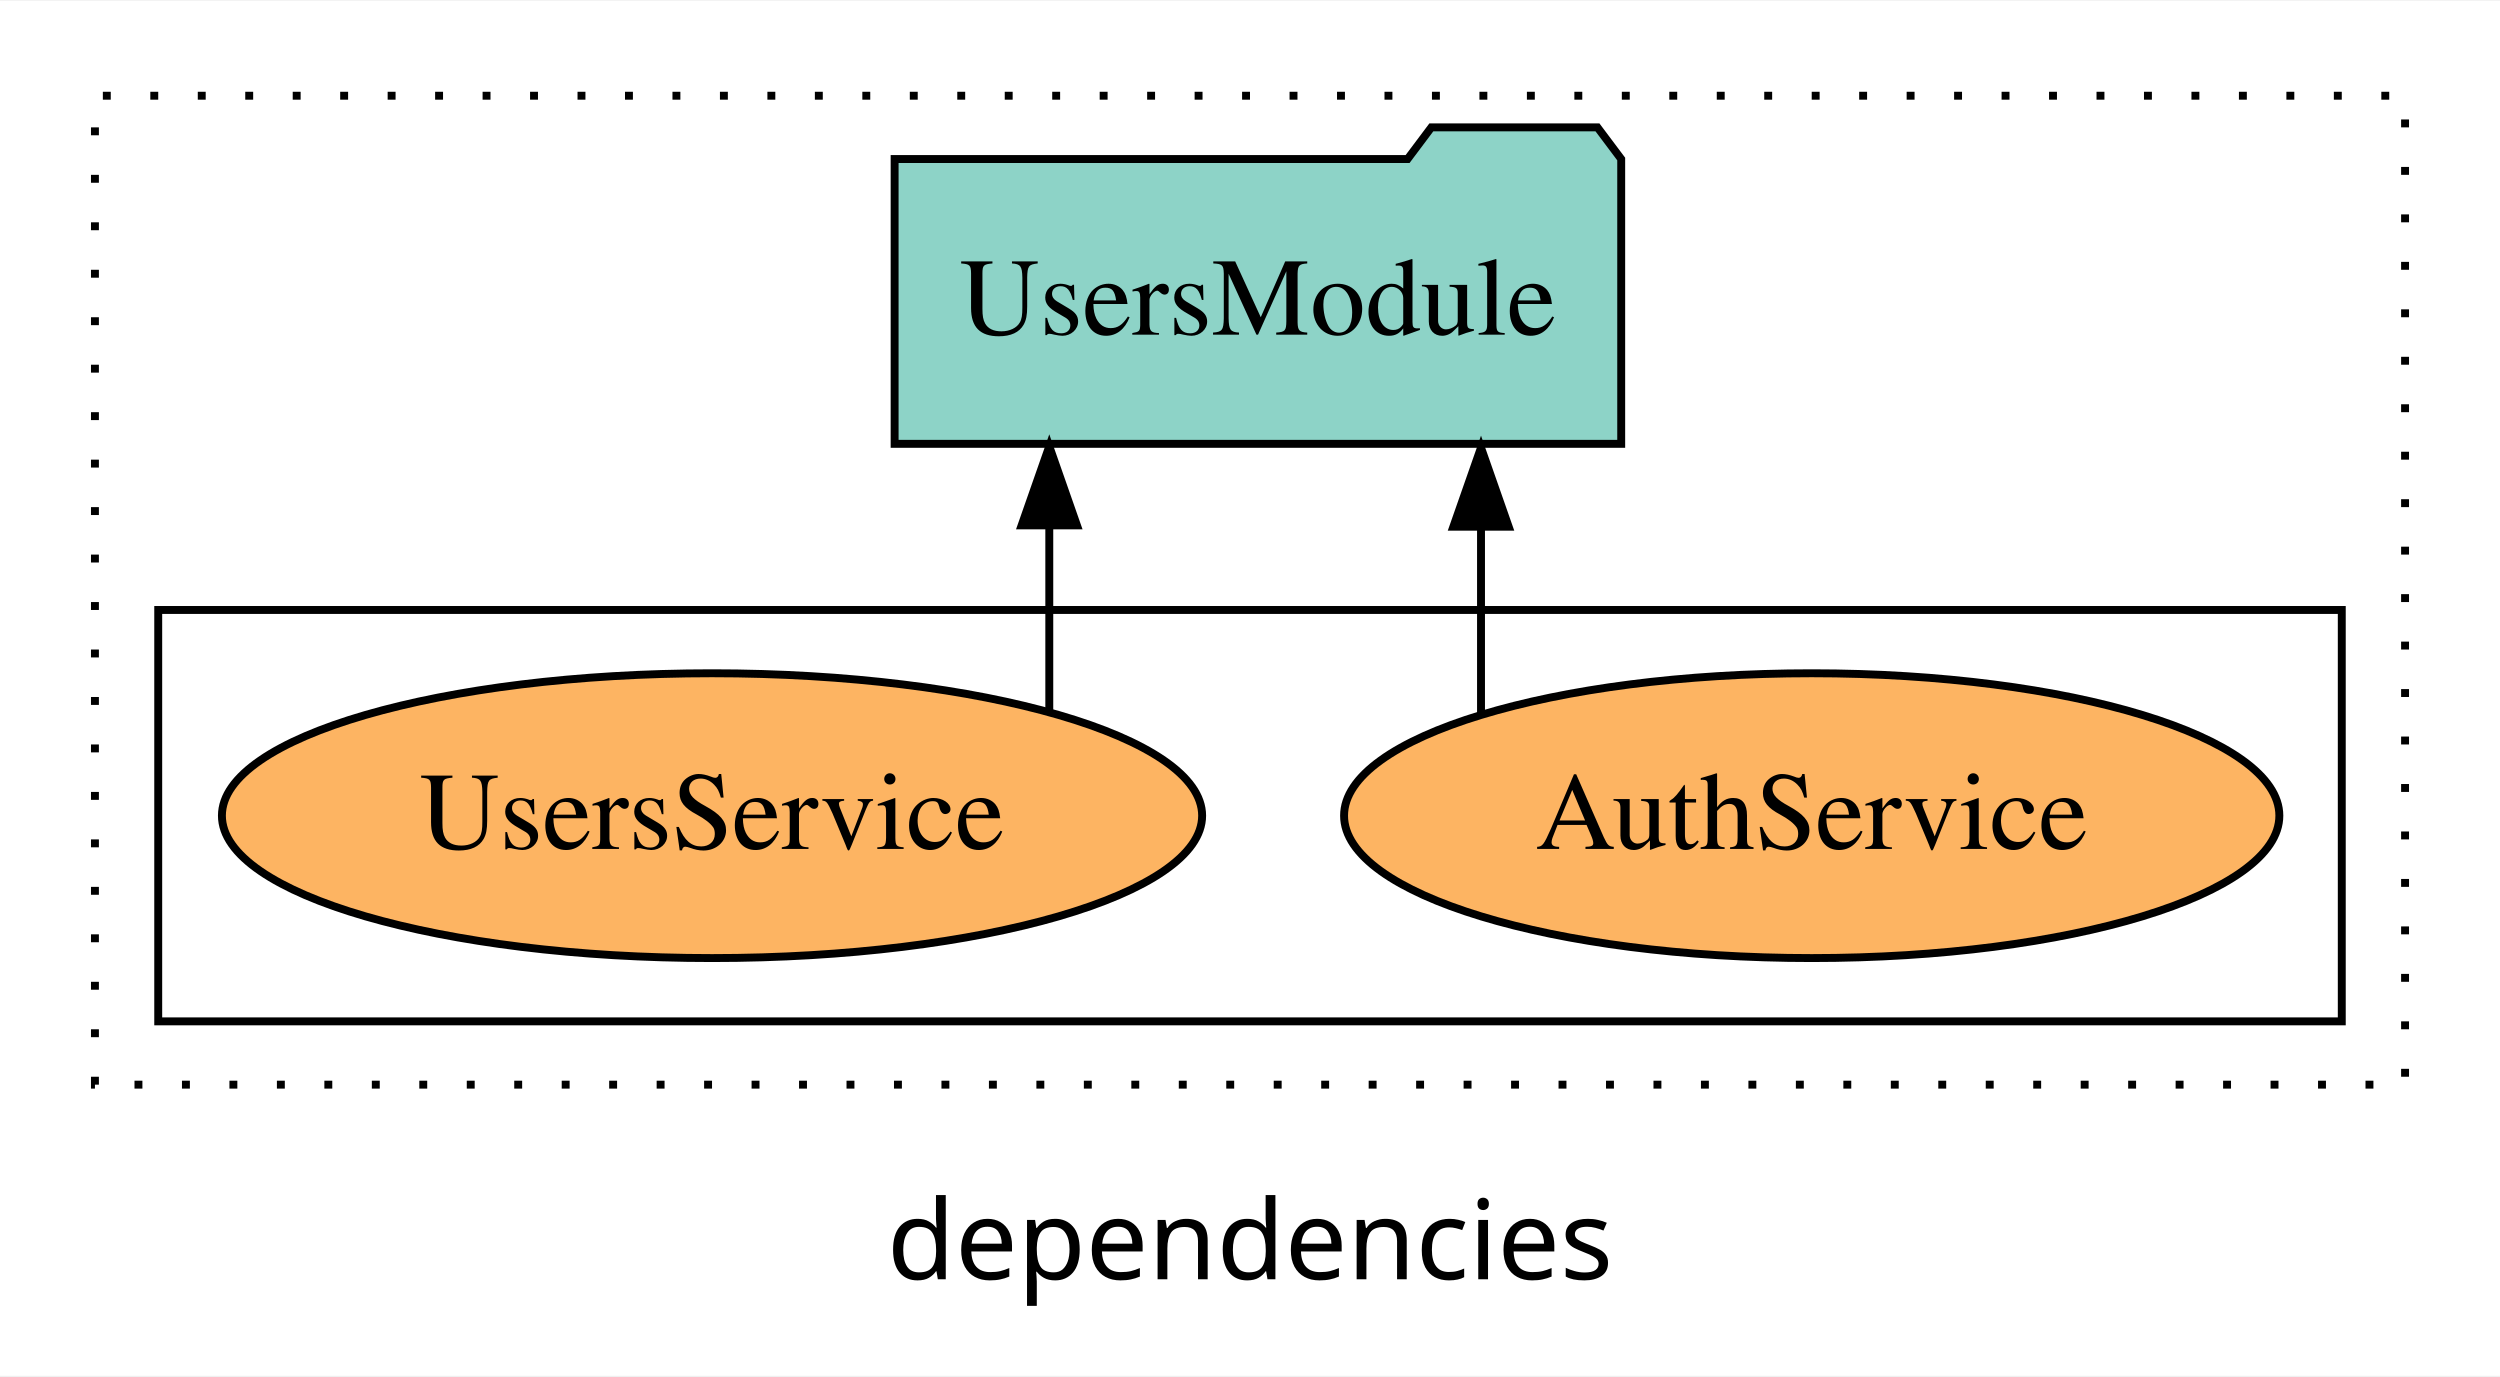
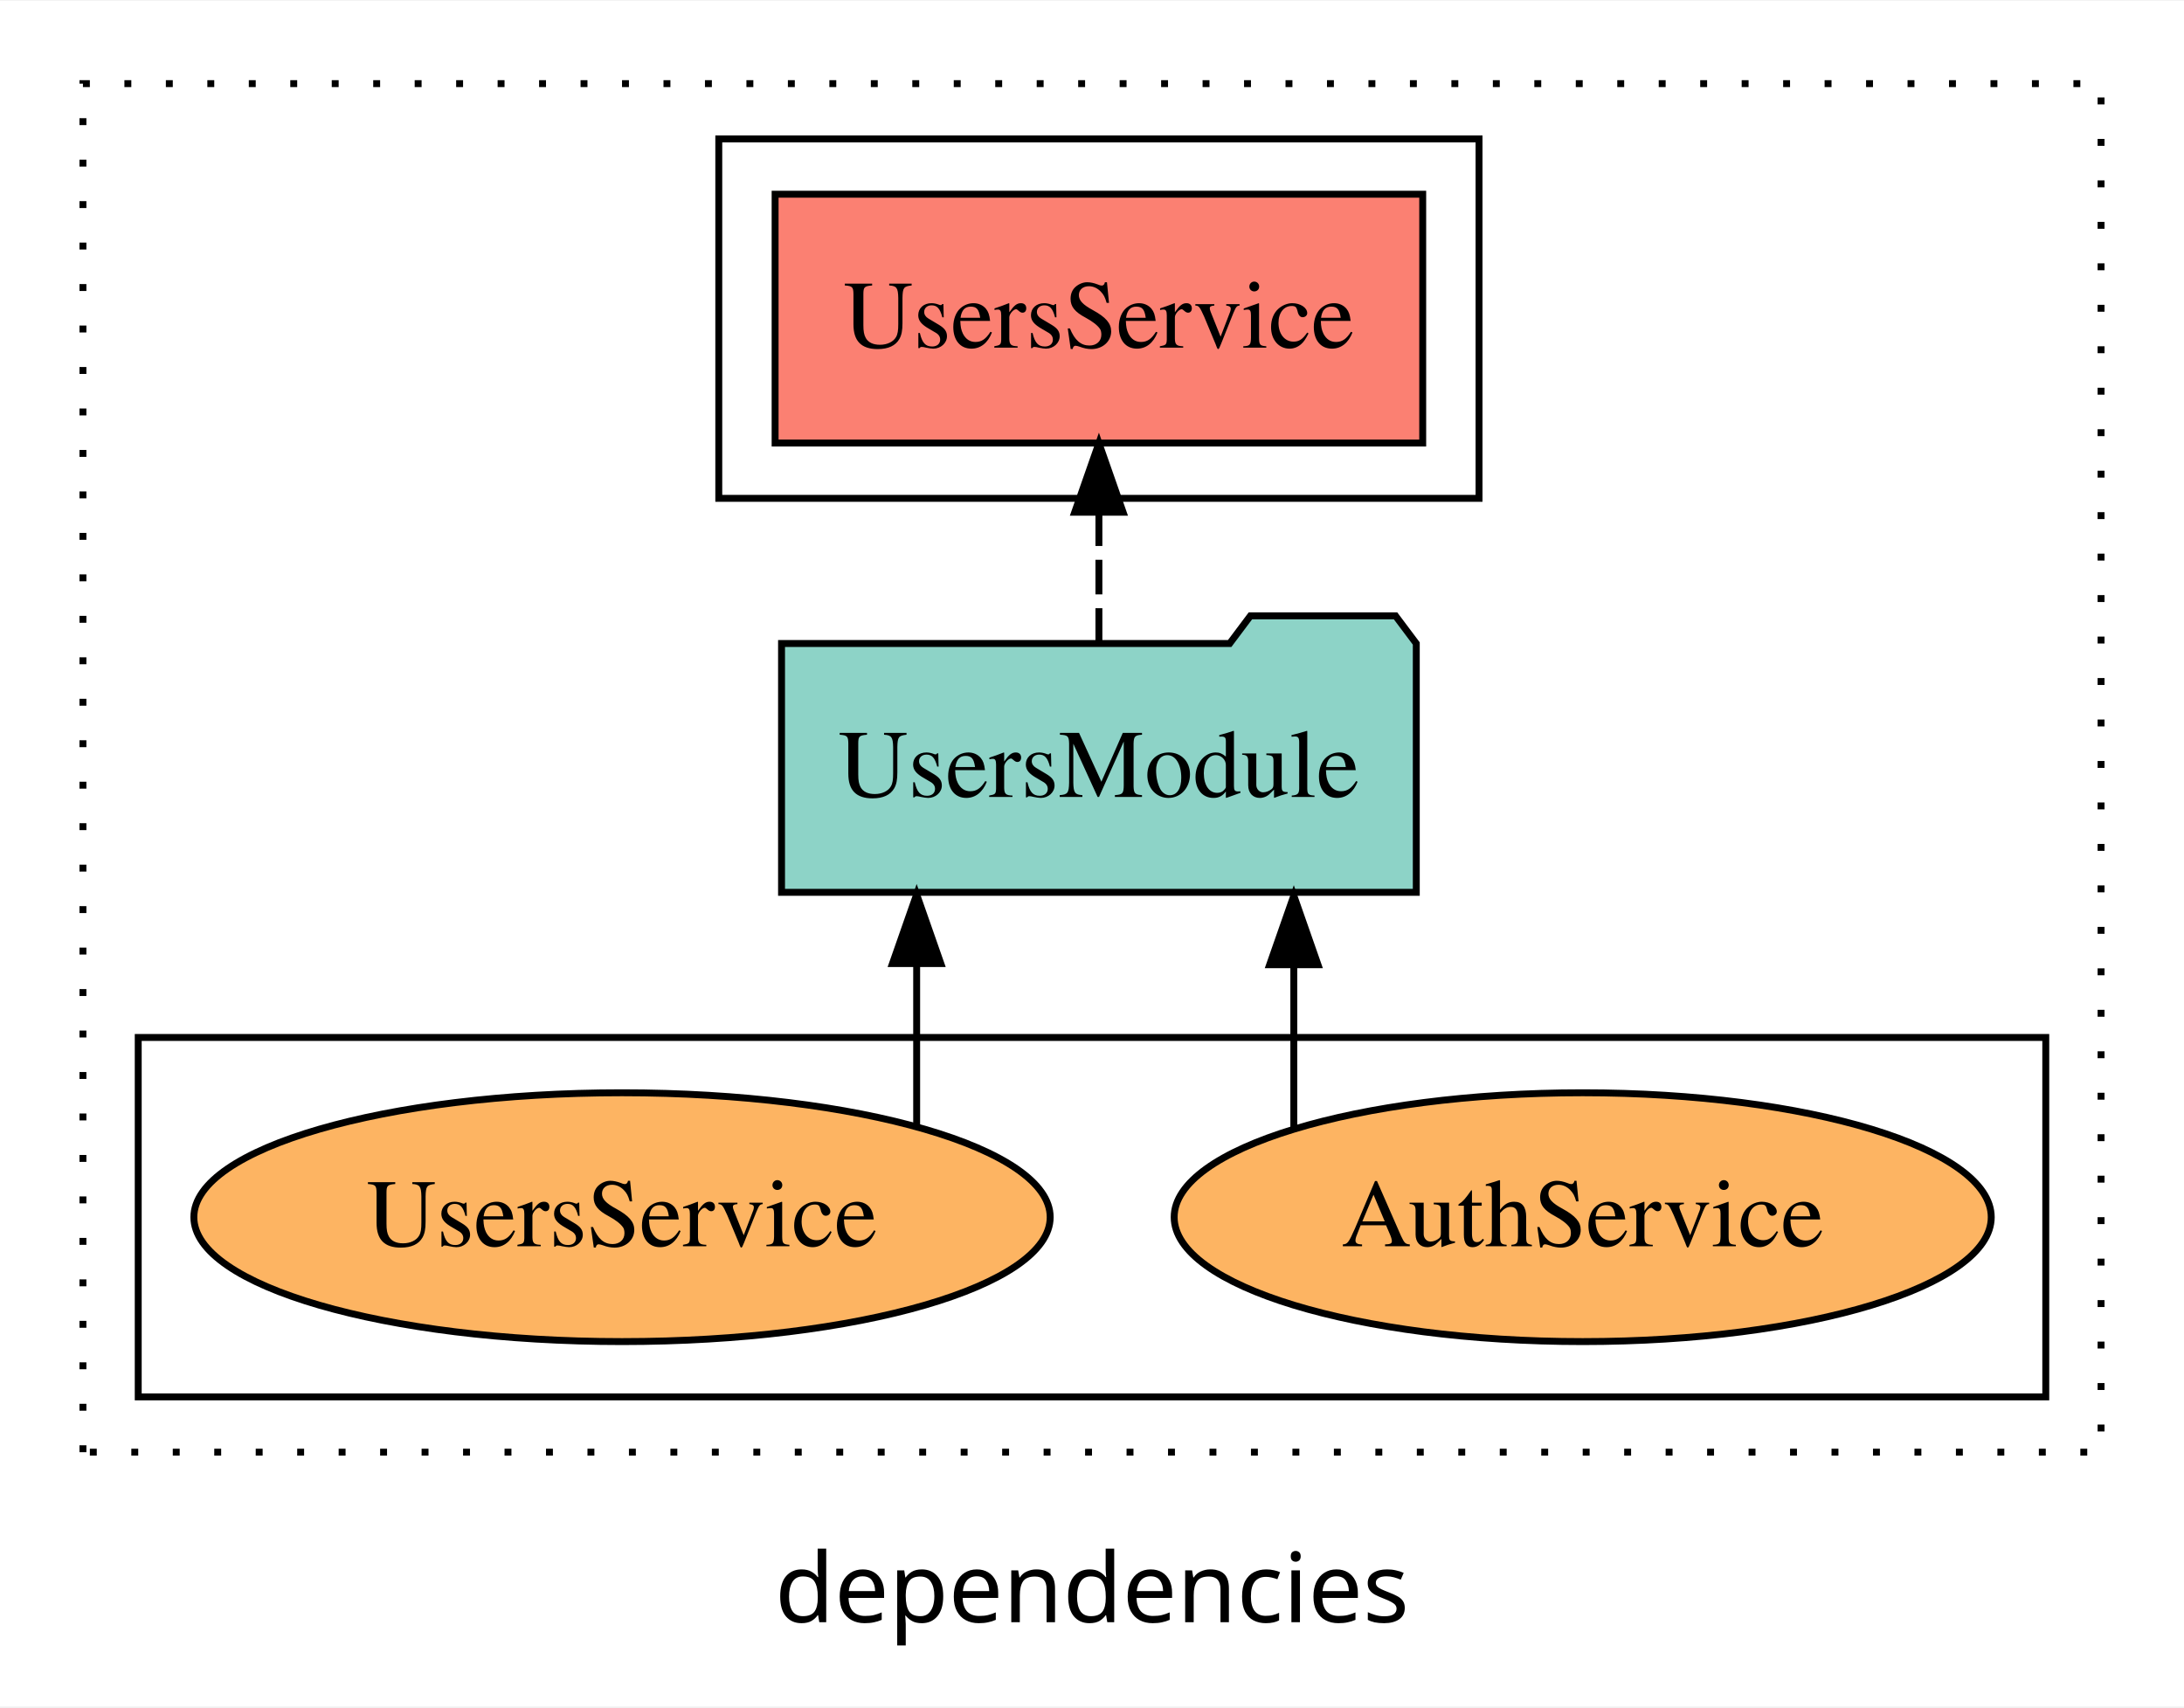
- <svg xmlns="http://www.w3.org/2000/svg" width="316pt" height="174pt" viewBox="0.00 0.00 316.00 173.80">
-   <g id="graph0" class="graph" transform="scale(1 1) rotate(0) translate(4 169.8)">
-     <polygon fill="white" stroke="transparent" points="-4,4 -4,-169.8 312,-169.8 312,4 -4,4" />
+ <svg xmlns="http://www.w3.org/2000/svg" width="316pt" height="247pt" viewBox="0.00 0.00 316.00 246.80">
+   <g id="graph0" class="graph" transform="scale(1 1) rotate(0) translate(4 242.8)">
+     <polygon fill="white" stroke="transparent" points="-4,4 -4,-242.8 312,-242.8 312,4 -4,4" />
    <text text-anchor="middle" x="154" y="-8.2" font-family="sans-serif" font-size="14.00">dependencies</text>
    <g id="clust1" class="cluster">
-       <polygon fill="none" stroke="black" stroke-dasharray="1,5" points="8,-32.8 8,-157.8 300,-157.8 300,-32.8 8,-32.8" />
+       <polygon fill="none" stroke="black" stroke-dasharray="1,5" points="8,-32.8 8,-230.8 300,-230.8 300,-32.8 8,-32.8" />
    </g>
    <g id="clust6" class="cluster">
      <polygon fill="none" stroke="black" points="16,-40.8 16,-92.8 292,-92.8 292,-40.8 16,-40.8" />
    </g>
+     <g id="clust4" class="cluster">
+       <polygon fill="none" stroke="black" points="100,-170.8 100,-222.8 210,-222.8 210,-170.8 100,-170.8" />
+     </g>
    <g id="node1" class="node">
-       <ellipse fill="#fdb462" stroke="black" cx="225" cy="-66.8" rx="59.11" ry="18" />
-       <text text-anchor="middle" x="225" y="-62.6" font-family="Times,serif" font-size="14.00">AuthService</text>
+       <polygon fill="#fb8072" stroke="black" points="201.85,-214.8 108.15,-214.8 108.15,-178.8 201.85,-178.8 201.85,-214.8" />
+       <text text-anchor="middle" x="155" y="-192.6" font-family="Times,serif" font-size="14.00">UsersService </text>
    </g>
-     <g id="node3" class="node">
+     <g id="node2" class="node">
      <polygon fill="#8dd3c7" stroke="black" points="200.92,-149.8 197.92,-153.8 176.92,-153.8 173.92,-149.8 109.08,-149.8 109.08,-113.8 200.92,-113.8 200.92,-149.8" />
      <text text-anchor="middle" x="155" y="-127.6" font-family="Times,serif" font-size="14.00">UsersModule</text>
    </g>
    <g id="edge1" class="edge">
+       <path fill="none" stroke="black" stroke-dasharray="5,2" d="M155,-149.91C155,-149.91 155,-168.79 155,-168.79" />
+       <polygon fill="black" stroke="black" points="151.5,-168.79 155,-178.79 158.5,-168.79 151.5,-168.79" />
+     </g>
+     <g id="node3" class="node">
+       <ellipse fill="#fdb462" stroke="black" cx="225" cy="-66.8" rx="59.11" ry="18" />
+       <text text-anchor="middle" x="225" y="-62.6" font-family="Times,serif" font-size="14.00">AuthService</text>
+     </g>
+     <g id="edge2" class="edge">
      <path fill="none" stroke="black" d="M183.2,-79.64C183.2,-79.64 183.2,-103.32 183.2,-103.32" />
      <polygon fill="black" stroke="black" points="179.7,-103.32 183.2,-113.32 186.7,-103.32 179.7,-103.32" />
    </g>
-     <g id="node2" class="node">
+     <g id="node4" class="node">
      <ellipse fill="#fdb462" stroke="black" cx="86" cy="-66.8" rx="61.95" ry="18" />
      <text text-anchor="middle" x="86" y="-62.6" font-family="Times,serif" font-size="14.00">UsersService</text>
    </g>
-     <g id="edge2" class="edge">
+     <g id="edge3" class="edge">
      <path fill="none" stroke="black" d="M128.63,-79.95C128.63,-79.95 128.63,-103.49 128.63,-103.49" />
      <polygon fill="black" stroke="black" points="125.13,-103.49 128.63,-113.49 132.13,-103.49 125.13,-103.49" />
    </g>
  </g>
</svg>
